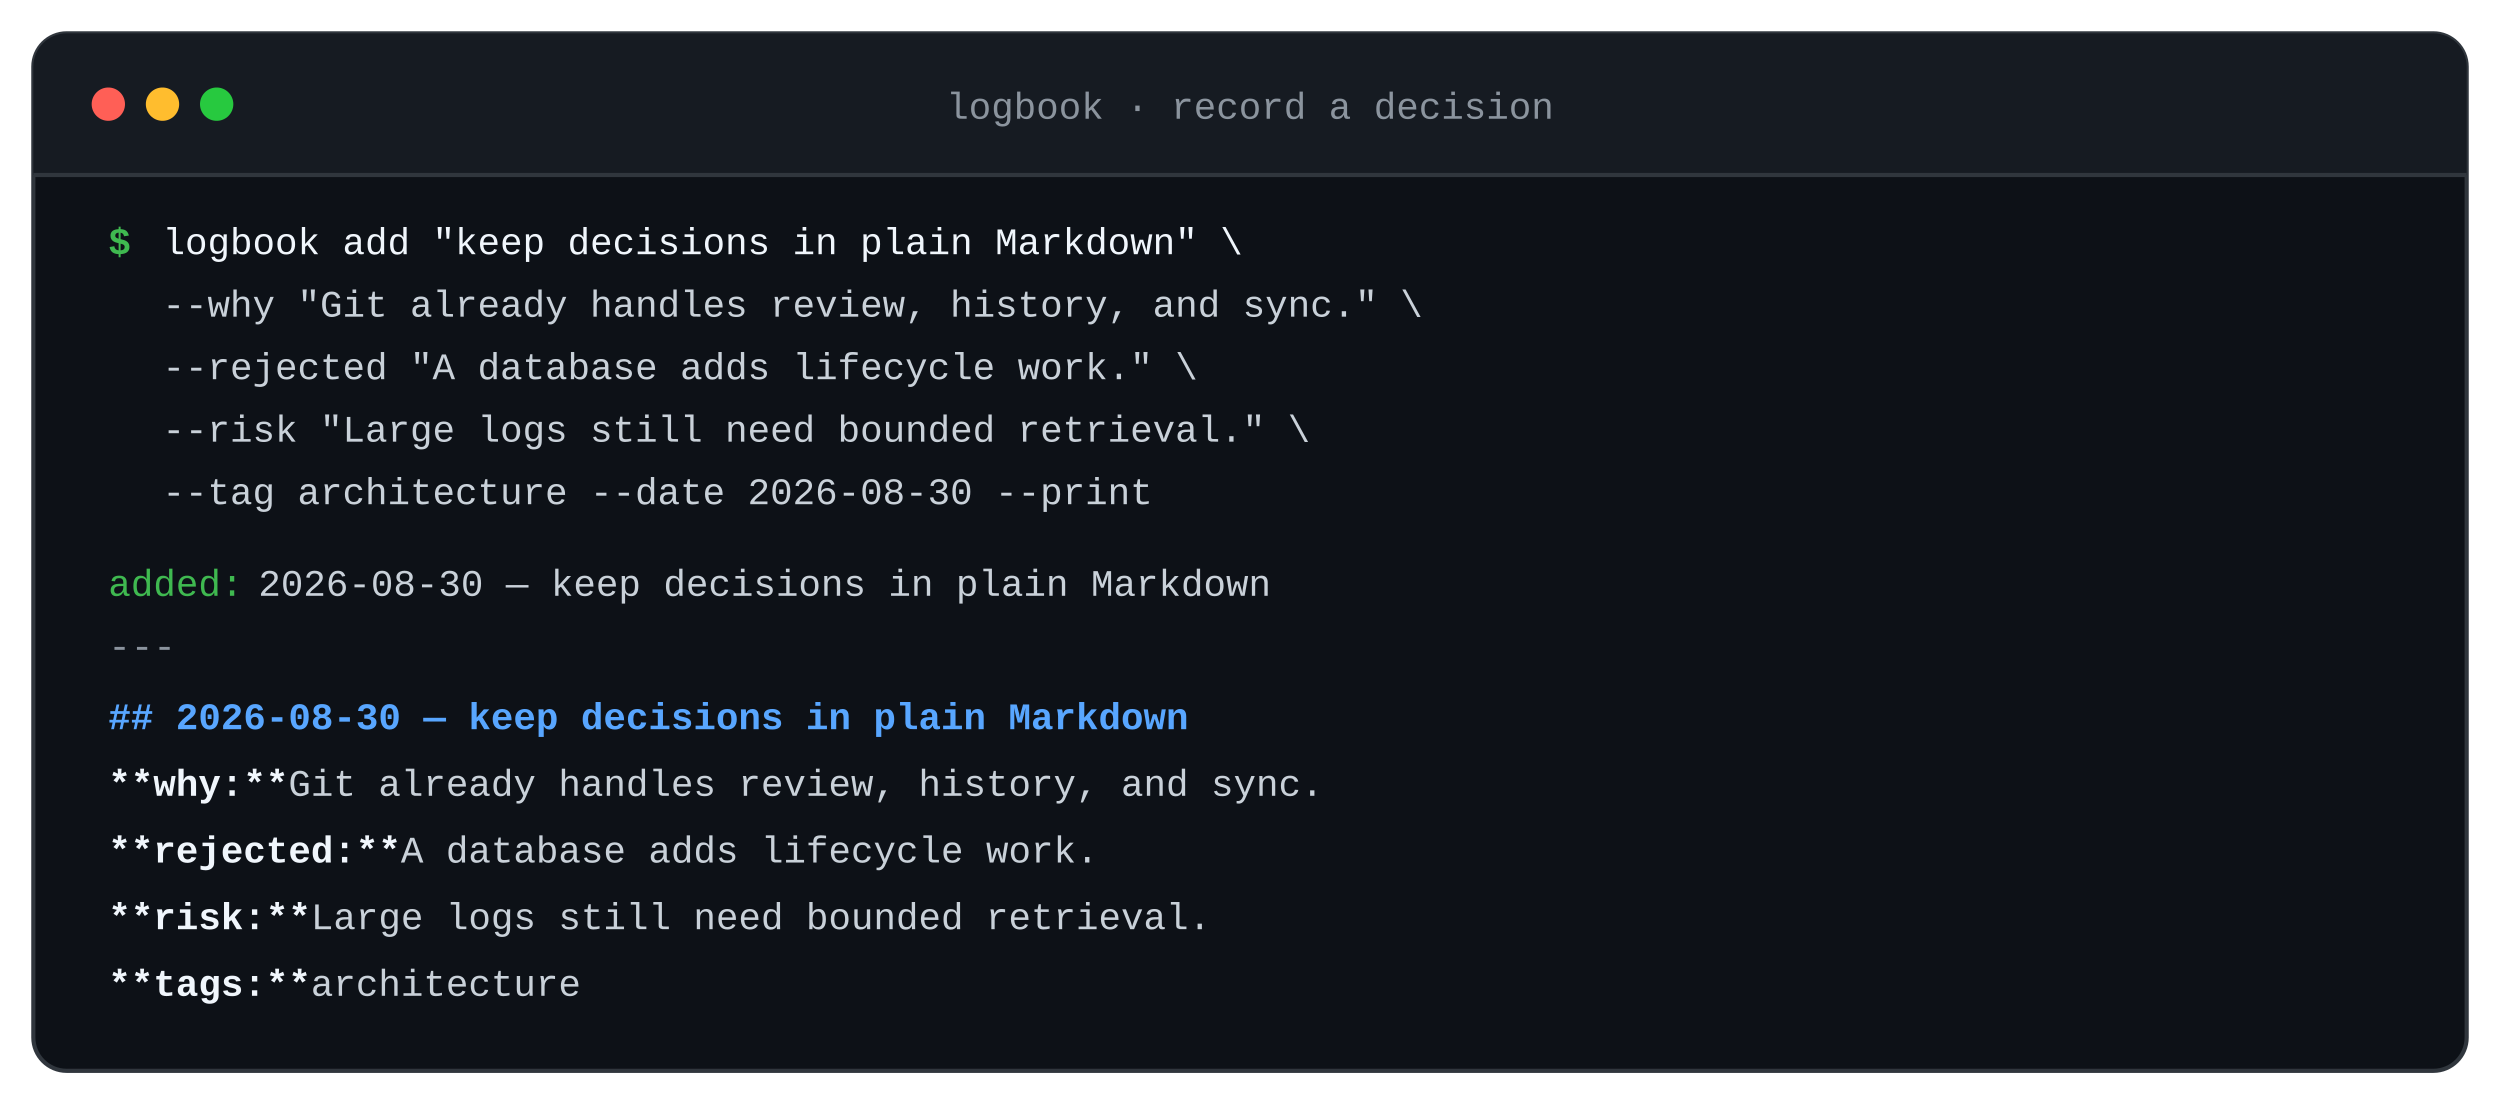
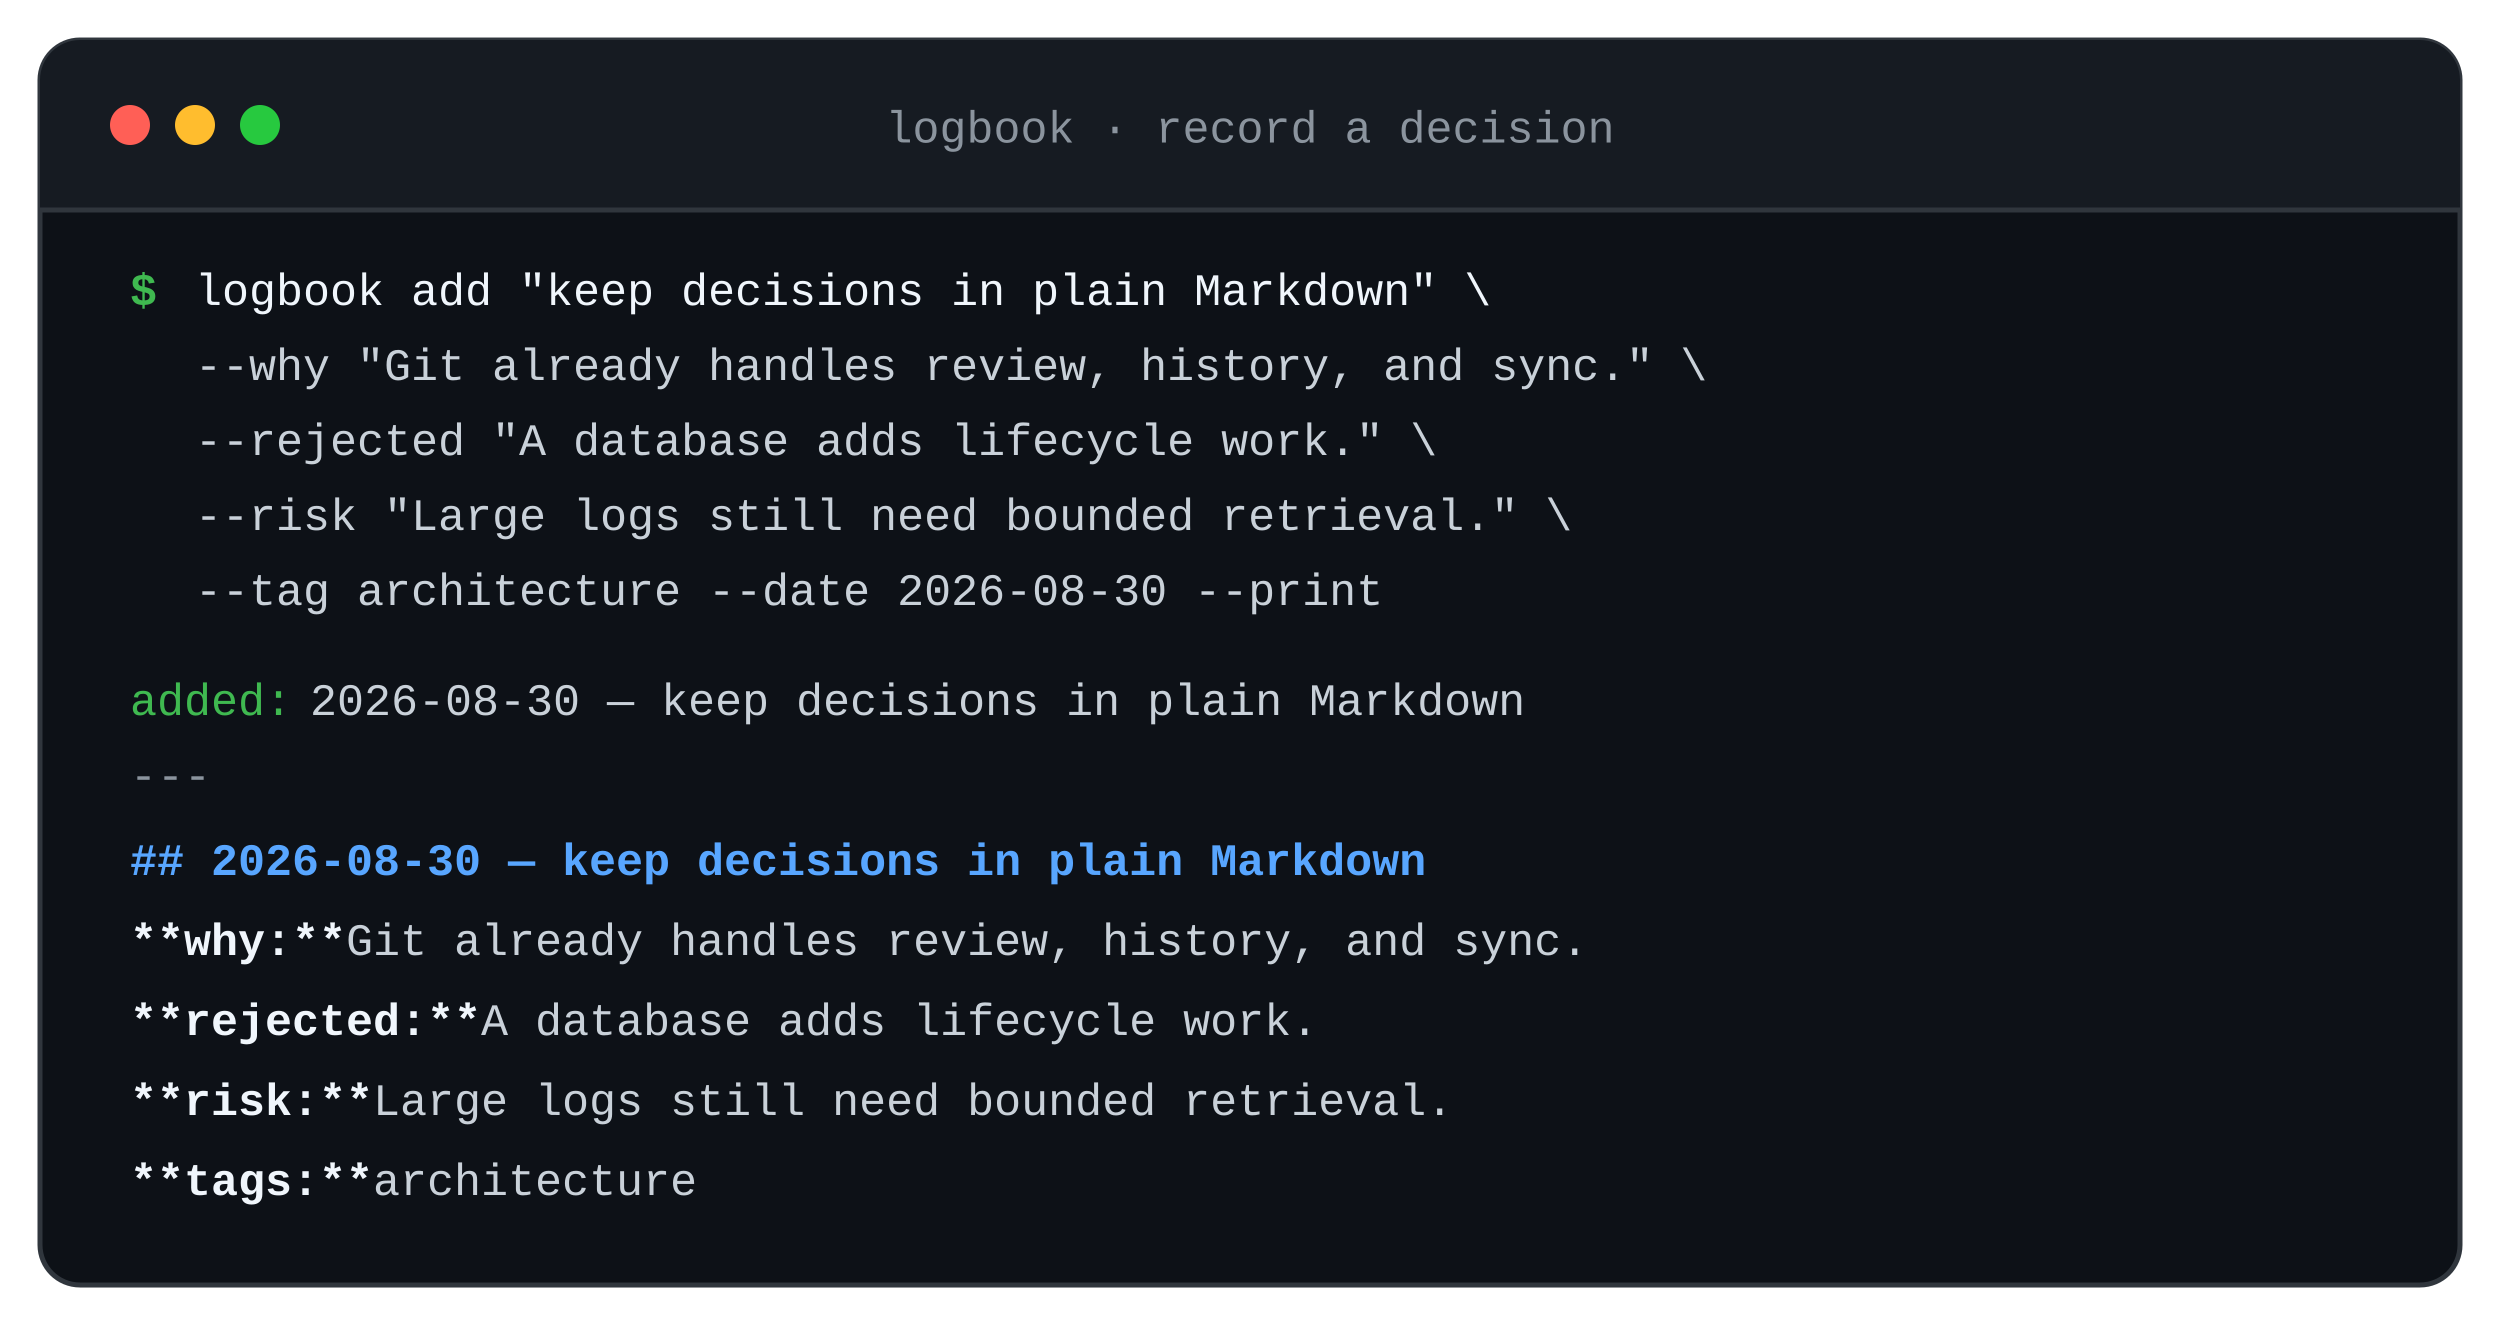
- <svg xmlns="http://www.w3.org/2000/svg" width="1200" height="530" viewBox="0 0 1200 530" role="img" aria-labelledby="title description">
-   <rect x="16" y="16" width="1168" height="498" rx="16" fill="#0d1117" stroke="#30363d" stroke-width="2" />
-   <path d="M32 16h1136a16 16 0 0 1 16 16v52H16V32a16 16 0 0 1 16-16z" fill="#161b22" />
-   <line x1="16" y1="84" x2="1184" y2="84" stroke="#30363d" stroke-width="2" />
+ <svg xmlns="http://www.w3.org/2000/svg" width="1000" height="530" viewBox="0 0 1000 530" role="img" aria-labelledby="title description">
+   <rect x="16" y="16" width="968" height="498" rx="16" fill="#0d1117" stroke="#30363d" stroke-width="2" />
+   <path d="M32 16h936a16 16 0 0 1 16 16v52H16V32a16 16 0 0 1 16-16z" fill="#161b22" />
+   <line x1="16" y1="84" x2="984" y2="84" stroke="#30363d" stroke-width="2" />
  <circle cx="52" cy="50" r="8" fill="#ff5f56" />
  <circle cx="78" cy="50" r="8" fill="#ffbd2e" />
  <circle cx="104" cy="50" r="8" fill="#27c93f" />
-   <text x="600" y="57" text-anchor="middle" fill="#8b949e" font-family="ui-monospace, SFMono-Regular, Menlo, Consolas, 'Liberation Mono', monospace" font-size="18">logbook · record a decision</text>
+   <text x="500" y="57" text-anchor="middle" fill="#8b949e" font-family="ui-monospace, SFMono-Regular, Menlo, Consolas, 'Liberation Mono', monospace" font-size="18">logbook · record a decision</text>
  <g font-family="ui-monospace, SFMono-Regular, Menlo, Consolas, 'Liberation Mono', monospace" font-size="18">
    <text x="52" y="122" fill="#3fb950" font-weight="700">$</text>
    <text x="78" y="122" fill="#f0f6fc">logbook add "keep decisions in plain Markdown" \</text>
    <text x="78" y="152" fill="#c9d1d9">--why "Git already handles review, history, and sync." \</text>
    <text x="78" y="182" fill="#c9d1d9">--rejected "A database adds lifecycle work." \</text>
    <text x="78" y="212" fill="#c9d1d9">--risk "Large logs still need bounded retrieval." \</text>
    <text x="78" y="242" fill="#c9d1d9">--tag architecture --date 2026-08-30 --print</text>
    <text x="52" y="286" fill="#3fb950">added:</text>
    <text x="124" y="286" fill="#c9d1d9">2026-08-30 — keep decisions in plain Markdown</text>
    <text x="52" y="316" fill="#8b949e">---</text>
    <text x="52" y="350" fill="#58a6ff" font-weight="700">## 2026-08-30 — keep decisions in plain Markdown</text>
    <text x="52" y="382" fill="#f0f6fc" font-weight="700">**why:**<tspan fill="#c9d1d9" font-weight="400"> Git already handles review, history, and sync.</tspan>
    </text>
    <text x="52" y="414" fill="#f0f6fc" font-weight="700">**rejected:**<tspan fill="#c9d1d9" font-weight="400"> A database adds lifecycle work.</tspan>
    </text>
    <text x="52" y="446" fill="#f0f6fc" font-weight="700">**risk:**<tspan fill="#c9d1d9" font-weight="400"> Large logs still need bounded retrieval.</tspan>
    </text>
    <text x="52" y="478" fill="#f0f6fc" font-weight="700">**tags:**<tspan fill="#c9d1d9" font-weight="400"> architecture</tspan>
    </text>
  </g>
</svg>
